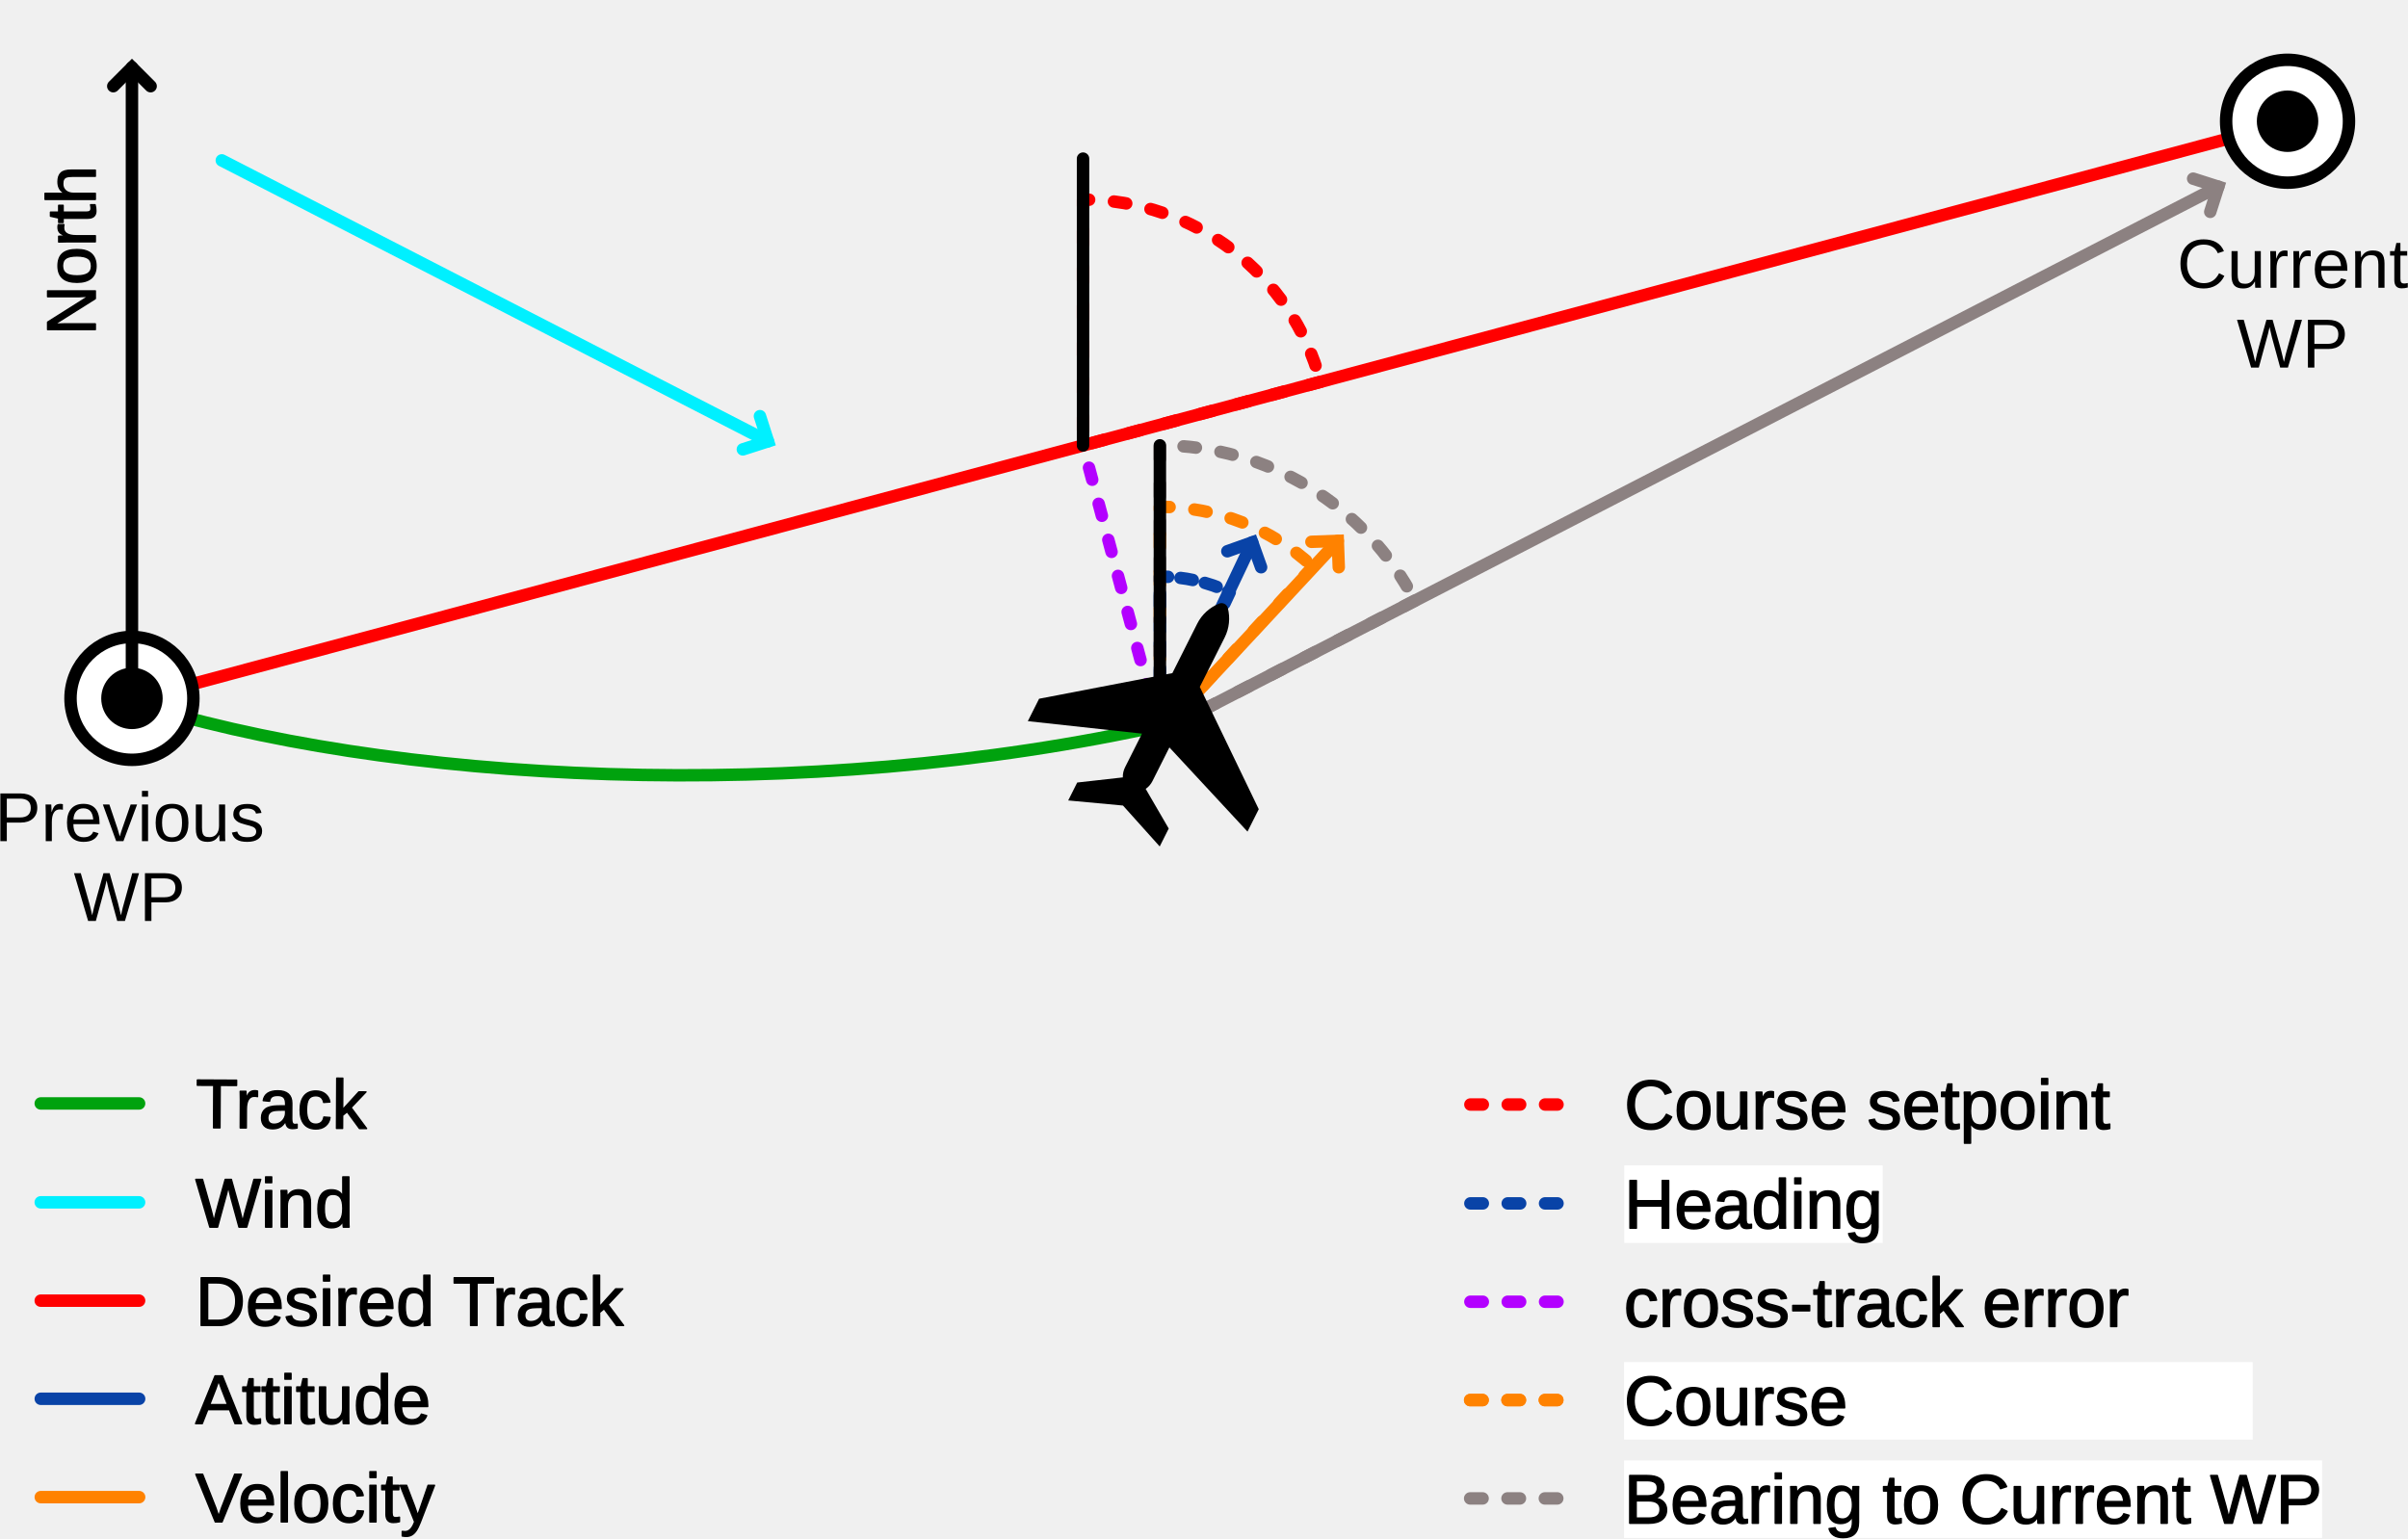
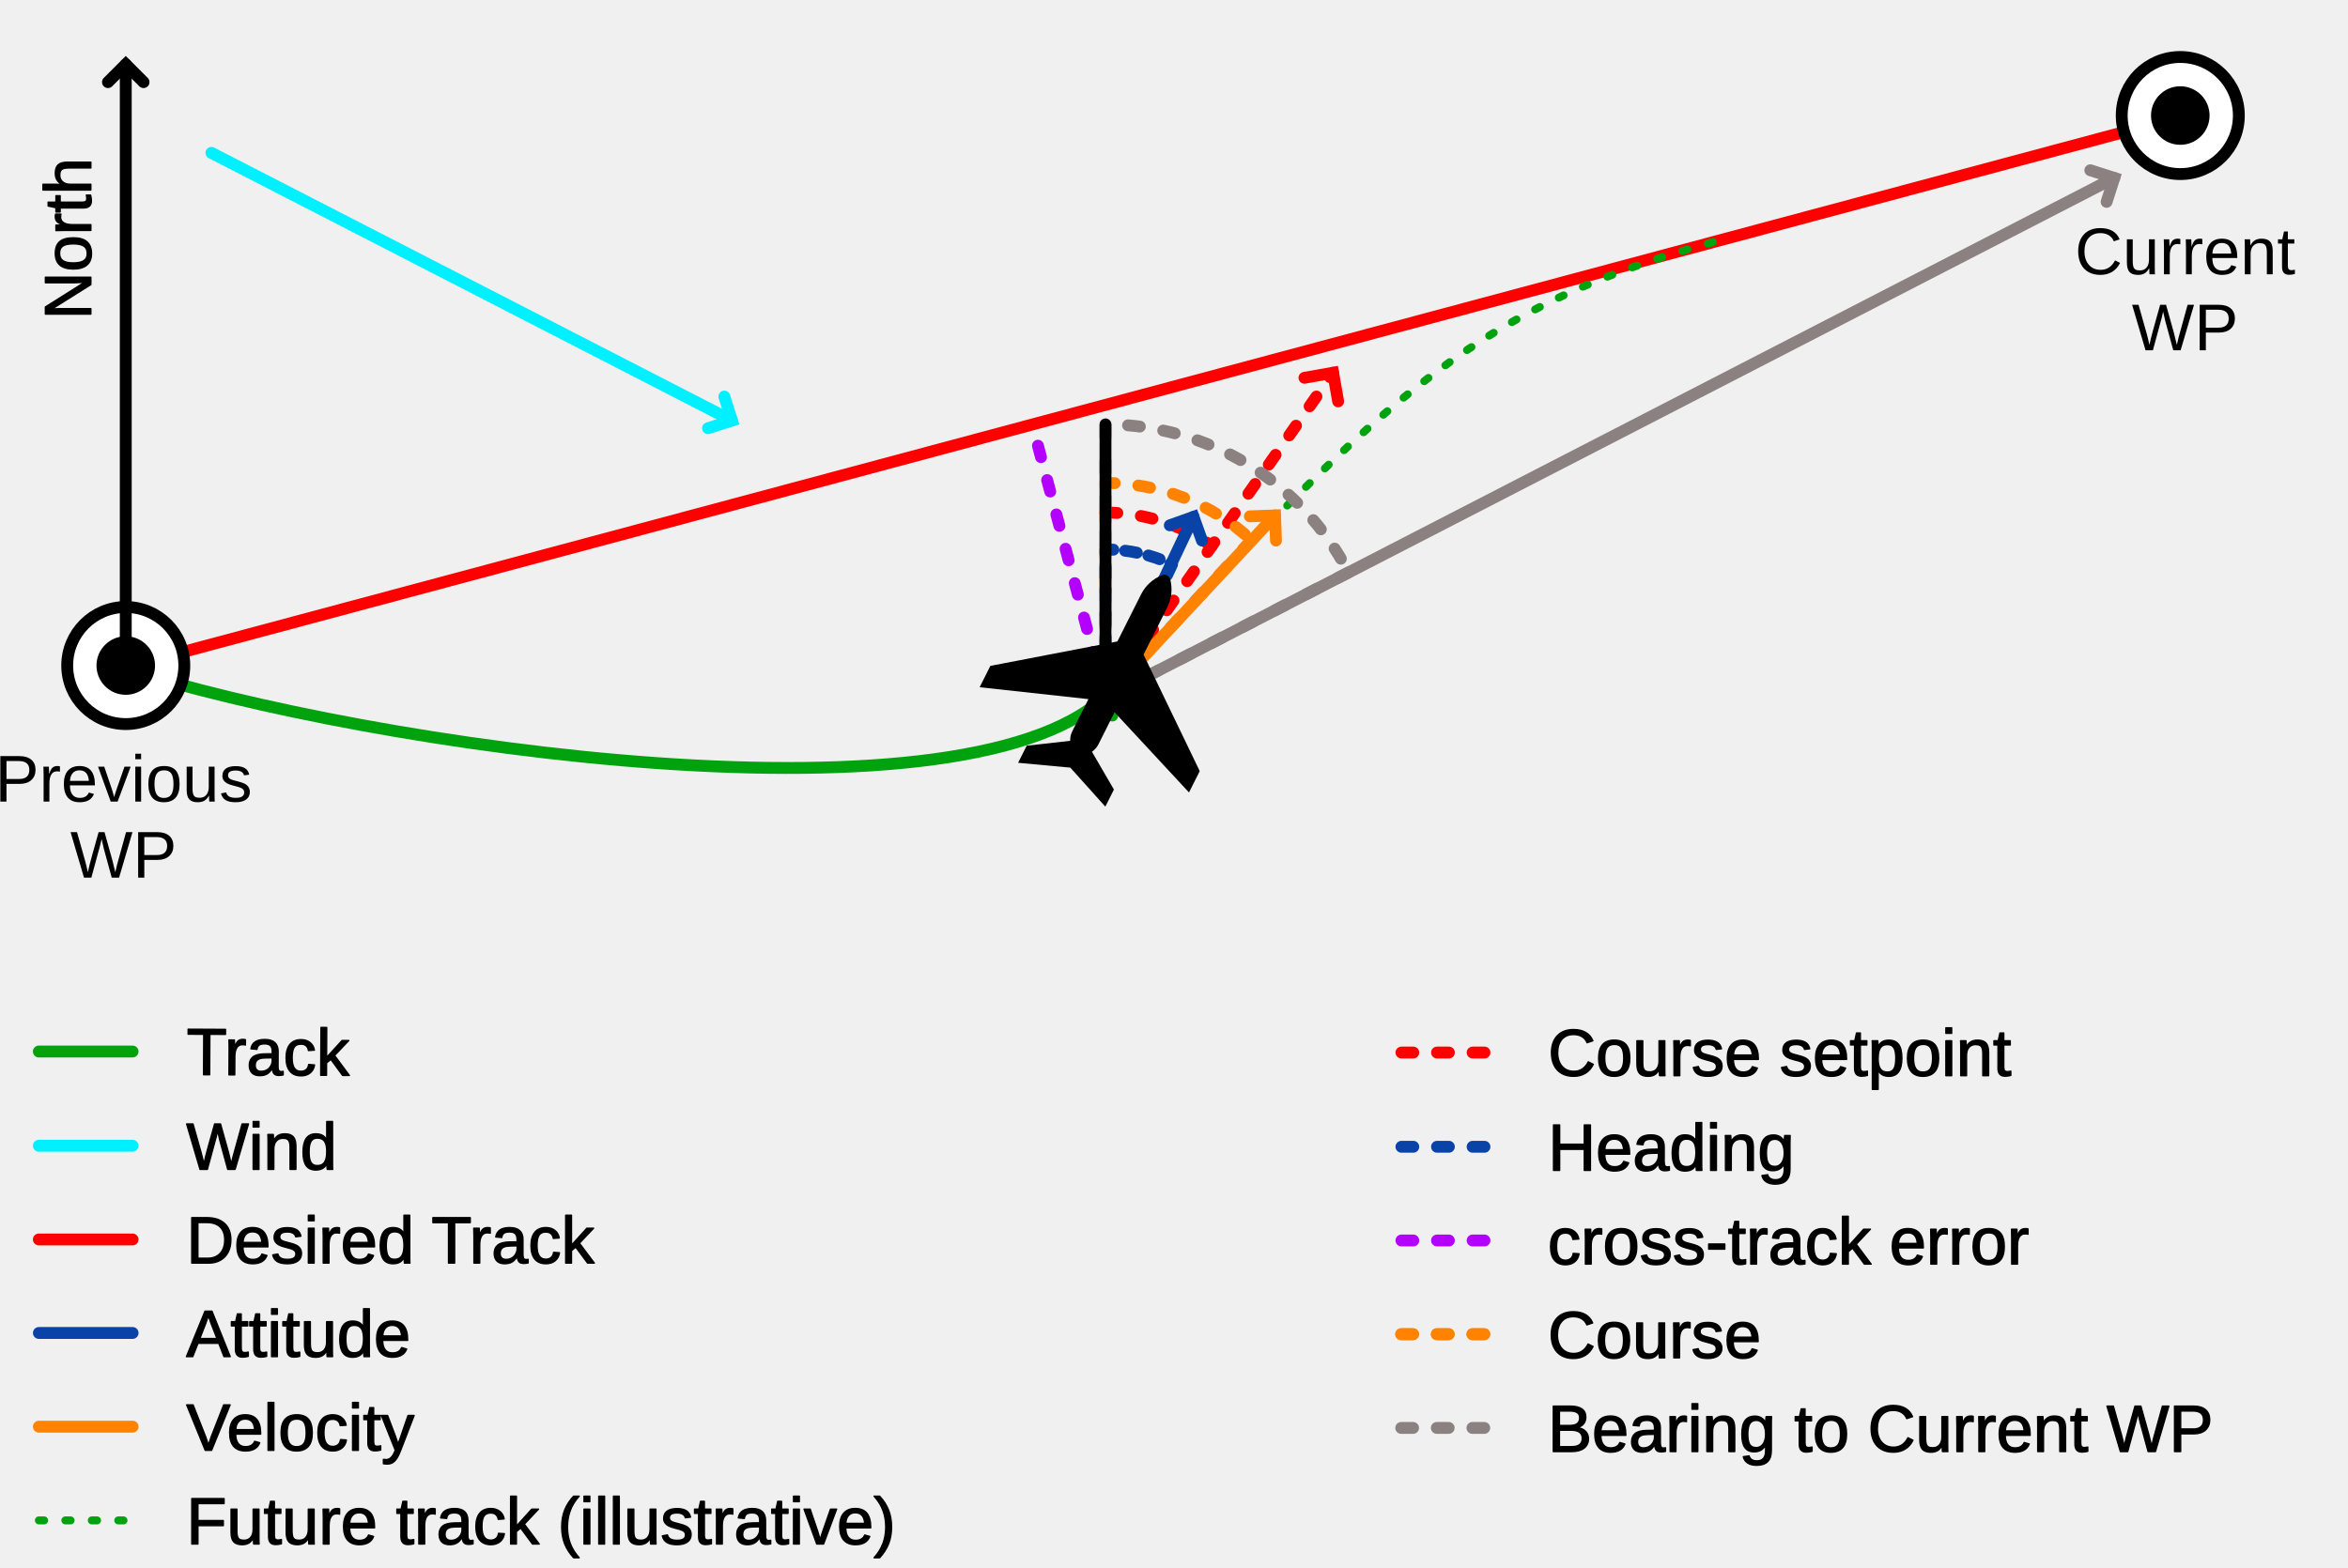
- <svg xmlns="http://www.w3.org/2000/svg" width="100%" height="100%" viewBox="0 0 1735 1109" version="1.1" xml:space="preserve" style="fill-rule:evenodd;clip-rule:evenodd;stroke-linecap:round;stroke-linejoin:round;stroke-miterlimit:1.5;">
+ <svg xmlns="http://www.w3.org/2000/svg" width="100%" height="100%" viewBox="0 0 1775 1185" version="1.1" xml:space="preserve" style="fill-rule:evenodd;clip-rule:evenodd;stroke-linecap:round;stroke-linejoin:round;stroke-miterlimit:1.5;">
  <path d="M93.408,505.059l1554.809,-416.61" style="fill:none;stroke:#f00;stroke-width:8.97px;" />
  <path d="M835.706,527.602L780.346,320.995" style="fill:none;stroke:#b300ff;stroke-width:8.97px;stroke-linejoin:miter;stroke-dasharray:8.968,17.936,0,0,0,0;" />
  <text x="1170.025px" y="955.933px" style="font-family:'ArialMT', 'Arial', sans-serif;font-size:50px;stroke:#000;stroke-width:1px;stroke-linecap:butt;stroke-miterlimit:2;">cross-track error</text>
  <text x="1170.281px" y="813.426px" style="font-family:'ArialMT', 'Arial', sans-serif;font-size:50px;stroke:#000;stroke-width:1px;stroke-linecap:butt;stroke-miterlimit:2;">Course setpoint</text>
-   <text x="140.84px" y="955.158px" style="font-family:'ArialMT', 'Arial', sans-serif;font-size:50px;stroke:#000;stroke-width:1px;stroke-linecap:butt;stroke-miterlimit:2;">Desired <tspan x="326.119px 354.805px 371.456px " y="955.158px 955.158px 955.158px ">Tra</tspan>ck</text>
-   <path d="M951.474,275.141L780.346,320.995l0,-177.165A177.165,177.165 0 0 1 951.474,275.141Z" style="fill:none;stroke:#f00;stroke-width:8.97px;stroke-dasharray:8.968,17.936,0,0,0,0;" />
-   <path d="M780.346,320.995l0,-206.685" style="fill:none;stroke:#000;stroke-width:8.97px;" />
+   <text x="140.84px" y="955.158px" style="font-family:'ArialMT', 'Arial', sans-serif;font-size:50px;stroke:#000;stroke-width:1px;stroke-linecap:butt;stroke-miterlimit:2;">Desired Track</text>
+   <path d="M835.71,387.60A140,140 0 0 1 916.01,412.92" style="fill:none;stroke:#f00;stroke-width:8.97px;stroke-dasharray:8.968,17.936,0,0,0,0;" />
+   <path d="M835.706,527.602L1007.779,281.856" style="fill:none;stroke:#f00;stroke-width:8.97px;stroke-dasharray:8.968,17.936,0,0,0,0;" />
+   <path d="M1011.60,303.52L1007.78,281.86L986.11,285.68" style="fill:none;stroke:#f00;stroke-width:8.97px;stroke-linejoin:miter;" />
  <g transform="matrix(0.999988,0.004887,-0.004887,0.999988,-3.085112,1.720328)">
    <text x="147.972px" y="810.216px" style="font-family:'ArialMT', 'Arial', sans-serif;font-size:50px;stroke:#000;stroke-width:1px;stroke-linecap:butt;stroke-miterlimit:2;">T<tspan x="176.659px 193.309px " y="810.216px 810.216px ">ra</tspan>ck</text>
  </g>
-   <path d="M824.03,511.92l16.103,10.13l-10.13,16.103" style="fill:none;stroke:#00a20e;stroke-width:8.97px;stroke-linejoin:miter;stroke-miterlimit:10;" />
-   <path d="M93.408,505.059c184.255,59.631 486.964,75.465 746.725,16.991" style="fill:none;stroke:#00a20e;stroke-width:8.97px;" />
+   <path d="M821.123,522.787L840.133,522.050L840.870,541.060" style="fill:none;stroke:#00a20e;stroke-width:8.97px;stroke-linejoin:miter;stroke-miterlimit:10;" />
+   <path d="M835.7,527.6C1039.9,307.8 1107.6,233.3 1300.8,181.5" style="fill:none;stroke:#00a20e;stroke-width:6px;stroke-dasharray:4,16;stroke-linecap:round;" />
+   <path d="M93.408,505.059C277.663,564.690 737.982,631.891 840.133,522.050" style="fill:none;stroke:#00a20e;stroke-width:8.97px;" />
  <g>
    <g>
      <circle cx="95.071" cy="503.264" r="44.264" style="fill:#fff;stroke:#000;stroke-width:8.97px;" />
      <circle cx="95.071" cy="503.264" r="22.132" />
    </g>
    <g transform="matrix(1,0,0,1,-572.1058,-221.9635)">
      <text x="568.248px" y="828.122px" style="font-family:'ArialMT', 'Arial', sans-serif;font-size:50px;">Previous</text>
      <text x="625.243px" y="885.617px" style="font-family:'ArialMT', 'Arial', sans-serif;font-size:50px;">WP</text>
    </g>
  </g>
  <g>
    <g>
      <g>
        <g>
          <circle cx="1648.217" cy="87.366" r="44.264" style="fill:#fff;stroke:#000;stroke-width:8.97px;" />
          <circle cx="1648.217" cy="87.366" r="22.132" />
        </g>
      </g>
    </g>
    <g transform="matrix(1,0,0,1,998.3284,-623.0624)">
      <text x="570.165px" y="830.453px" style="font-family:'ArialMT', 'Arial', sans-serif;font-size:50px;">Current</text>
      <text x="613.256px" y="887.948px" style="font-family:'ArialMT', 'Arial', sans-serif;font-size:50px;">WP</text>
    </g>
  </g>
  <g>
    <g transform="matrix(0,-1,1,0,-1677.198,280.4216)">
      <text x="38.79px" y="1745.9px" style="font-family:'ArialMT', 'Arial', sans-serif;font-size:50px;stroke:#000;stroke-width:1px;stroke-linecap:butt;stroke-miterlimit:2;">North</text>
    </g>
    <g>
      <path d="M95.071,505.059l0,-462.757" style="fill:none;" />
      <path d="M81.618,62.096l13.452,-13.452l13.452,13.452" style="fill:none;stroke:#000;stroke-width:8.97px;stroke-linejoin:miter;stroke-miterlimit:10;" />
      <path d="M95.071,505.059l0,-456.415" style="fill:none;stroke:#000;stroke-width:8.97px;" />
    </g>
  </g>
  <g>
    <g>
      <path d="M835.706,527.602l768.248,-395.972" style="fill:none;" />
      <path d="M1580.196,128.741l18.12,5.794l-5.794,18.12" style="fill:none;stroke:#8c8181;stroke-width:8.97px;stroke-linejoin:miter;stroke-miterlimit:10;" />
      <path d="M835.706,527.602c0,0 692.898,-357.135 762.611,-393.067" style="fill:none;stroke:#8c8181;stroke-width:8.97px;stroke-linejoin:miter;" />
    </g>
    <path d="M1019.407,432.862l-183.701,94.741l0,-206.693c77.359,0 148.243,43.198 183.701,111.952Z" style="fill:none;stroke:#8c8181;stroke-width:8.97px;stroke-dasharray:8.968,17.936,0,0,0,0;" />
  </g>
  <g>
    <g>
      <path d="M835.706,527.602l132.519,-142.495" style="fill:none;" />
      <path d="M944.895,390.441l19.012,-0.69l0.69,19.012" style="fill:none;stroke:#ff8200;stroke-width:8.97px;stroke-linejoin:miter;stroke-miterlimit:10;" />
      <path d="M835.706,527.602c0,0 105.394,-113.327 128.201,-137.851" style="fill:none;stroke:#ff8200;stroke-width:8.97px;" />
    </g>
    <path d="M946.007,408.405l-110.301,119.197l0,-162.402c40.895,0 80.285,15.429 110.301,43.204Z" style="fill:none;stroke:#ff8200;stroke-width:8.97px;stroke-dasharray:8.968,17.936,0,0,0,0;" />
  </g>
  <g transform="matrix(5.991988,0,0,0.558676,-5826.759,407.2223)">
-     <g transform="matrix(0.16689,0,0,1.789947,972.8276,-800.6552)">
-       <rect x="1167.705" y="1021.62" width="453.003" height="55.859" style="fill:#fff;" />
-     </g>
+     <g transform="matrix(0.16689,0,0,1.789947,972.8276,-800.6552)" />
    <g transform="matrix(0.16689,0,0,1.789947,972.8276,-800.6552)">
      <text x="1167.705px" y="1066.884px" style="font-family:'ArialMT', 'Arial', sans-serif;font-size:50px;stroke:#000;stroke-width:1px;stroke-linecap:butt;stroke-miterlimit:2;">Course</text>
    </g>
  </g>
  <g transform="matrix(5.991988,0,0,0.558676,-5826.759,478.0885)">
-     <g transform="matrix(0.16689,0,0,1.789947,972.8276,-800.6552)">
-       <rect x="1167.705" y="1021.62" width="502.979" height="55.859" style="fill:#fff;" />
-     </g>
+     <g transform="matrix(0.16689,0,0,1.789947,972.8276,-800.6552)" />
    <g transform="matrix(0.16689,0,0,1.789947,972.8276,-800.6552)">
      <text x="1167.705px" y="1066.884px" style="font-family:'ArialMT', 'Arial', sans-serif;font-size:50px;stroke:#000;stroke-width:1px;stroke-linecap:butt;stroke-miterlimit:2;">Bearing to Current WP</text>
    </g>
  </g>
  <g>
    <g>
      <path d="M835.053,532.745l69.899,-147.638" style="fill:none;" />
      <path d="M884.324,397.241l17.915,-6.402l6.402,17.915" style="fill:none;stroke:#0943a7;stroke-width:8.97px;stroke-linejoin:miter;stroke-miterlimit:10;" />
      <path d="M835.053,532.745c0,0 54.31,-114.711 67.186,-141.906" style="fill:none;stroke:#0943a7;stroke-width:8.97px;" />
    </g>
    <path d="M886.049,426.759l-50.328,106.851l0,-118.11c17.401,0 34.586,3.845 50.328,11.259Z" style="fill:none;stroke:#0943a7;stroke-width:8.97px;stroke-dasharray:8.968,8.968;" />
  </g>
  <g transform="matrix(2.406954,0,0,0.558676,-1640.332,265.49)">
-     <g transform="matrix(0.415463,0,0,1.789947,682.5672,-800.6552)">
-       <rect x="1167.705" y="1021.62" width="186.255" height="55.859" style="fill:#fff;" />
-     </g>
+     <g transform="matrix(0.415463,0,0,1.789947,682.5672,-800.6552)" />
    <g transform="matrix(0.415463,0,0,1.789947,682.5672,-800.6552)">
      <text x="1167.705px" y="1066.884px" style="font-family:'ArialMT', 'Arial', sans-serif;font-size:50px;stroke:#000;stroke-width:1px;stroke-linecap:butt;stroke-miterlimit:2;">Heading</text>
    </g>
  </g>
  <g>
    <path d="M159.819,115.576l399.177,205.333" style="fill:none;" />
    <path d="M547.547,299.893l5.809,18.116l-18.116,5.809" style="fill:none;stroke:#00f0ff;stroke-width:8.97px;stroke-linejoin:miter;stroke-miterlimit:10;" />
    <path d="M159.819,115.576c0,0 345.034,177.483 393.537,202.433" style="fill:none;stroke:#00f0ff;stroke-width:8.97px;" />
  </g>
  <text x="140.84px" y="884.292px" style="font-family:'ArialMT', 'Arial', sans-serif;font-size:50px;stroke:#000;stroke-width:1px;stroke-linecap:butt;stroke-miterlimit:2;">Wind</text>
  <path d="M835.721,527.594l-0.015,-206.685" style="fill:none;stroke:#000;stroke-width:8.97px;" />
  <clipPath id="_clip1">
    <polygon points="796.358,408.667 954.641,488.254 875.054,646.537 716.771,566.95 796.358,408.667 " />
  </clipPath>
  <g transform="translate(6.726,-13.348)">
    <g clip-path="url(#_clip1)">
      <g>
        <g>
          <g>
            <g>
              <g>
                <path d="M877.933,451.429c-0.346,-1.284 -1.231,-2.364 -2.434,-2.969c-1.203,-0.605 -2.597,-0.671 -3.85,-0.151c-6.868,2.773 -12.457,7.895 -15.752,14.448l-17.923,35.645l-96.022,18.467l-8.118,16.145l82.253,8.995l-12.177,24.217c-1.146,2.279 -1.706,4.734 -1.617,7.317l-32.873,3.697l-6.494,12.916l39.48,3.67l26.46,29.486l6.494,-12.916l-16.606,-28.576c2.111,-1.437 3.763,-3.383 4.909,-5.662l12.177,-24.217l56.276,60.659l8.118,-16.145l-42.476,-88.105l17.923,-35.645c3.295,-6.553 4.088,-14.126 2.25,-21.276" style="fill-rule:nonzero;" />
              </g>
            </g>
          </g>
        </g>
      </g>
    </g>
  </g>
  <path d="M29.353,795.142l70.866,0" style="fill:none;stroke:#00a20e;stroke-width:8.97px;stroke-linejoin:miter;" />
  <path d="M1059.432,795.918l70.866,0" style="fill:none;stroke:#f00;stroke-width:8.97px;stroke-linejoin:miter;stroke-dasharray:8.968,17.936,0,0,0,0;" />
  <path d="M1059.432,867.172l70.866,0" style="fill:none;stroke:#0943a7;stroke-width:8.97px;stroke-linejoin:miter;stroke-dasharray:8.968,17.936,0,0,0,0;" />
  <path d="M1059.269,1008.904l70.866,0" style="fill:none;stroke:#ff8200;stroke-width:8.97px;stroke-linejoin:miter;stroke-dasharray:8.968,17.936,0,0,0,0;" />
  <path d="M1059.269,1008.904l70.866,0" style="fill:none;stroke:#ff8200;stroke-width:8.97px;stroke-linejoin:miter;stroke-dasharray:8.968,17.936,0,0,0,0;" />
  <path d="M1059.269,1079.77l70.866,0" style="fill:none;stroke:#8c8181;stroke-width:8.97px;stroke-linejoin:miter;stroke-dasharray:8.968,17.936,0,0,0,0;" />
  <path d="M1059.432,938.038l70.866,0" style="fill:none;stroke:#b300ff;stroke-width:8.97px;stroke-linejoin:miter;stroke-dasharray:8.968,17.936,0,0,0,0;" />
  <path d="M29.353,937.262l70.866,0" style="fill:none;stroke:#f00;stroke-width:8.97px;stroke-linejoin:miter;" />
  <text x="140.813px" y="1025.867px" style="font-family:'ArialMT', 'Arial', sans-serif;font-size:50px;stroke:#000;stroke-width:1px;stroke-linecap:butt;stroke-miterlimit:2;">Attitude</text>
  <path d="M29.382,1007.971l70.866,0" style="fill:none;stroke:#0943a7;stroke-width:8.97px;stroke-linejoin:miter;" />
  <text x="140.869px" y="1096.733px" style="font-family:'ArialMT', 'Arial', sans-serif;font-size:50px;stroke:#000;stroke-width:1px;stroke-linecap:butt;stroke-miterlimit:2;">V<tspan x="171.46px 199.268px " y="1096.733px 1096.733px ">el</tspan>ocity</text>
  <path d="M29.382,1078.838l70.866,0" style="fill:none;stroke:#ff8200;stroke-width:8.97px;stroke-linejoin:miter;" />
  <path d="M29.353,866.396l70.866,0" style="fill:none;stroke:#00f0ff;stroke-width:8.97px;stroke-linejoin:miter;" />
+   <path d="M29.382,1149.704l70.866,0" style="fill:none;stroke:#00a20e;stroke-width:6px;stroke-dasharray:4,16;stroke-linecap:round;" />
+   <text x="140.869px" y="1167.6px" style="font-family:'ArialMT', 'Arial', sans-serif;font-size:50px;stroke:#000;stroke-width:1px;stroke-linecap:butt;stroke-miterlimit:2;">Future track (illustrative)</text>
</svg>
